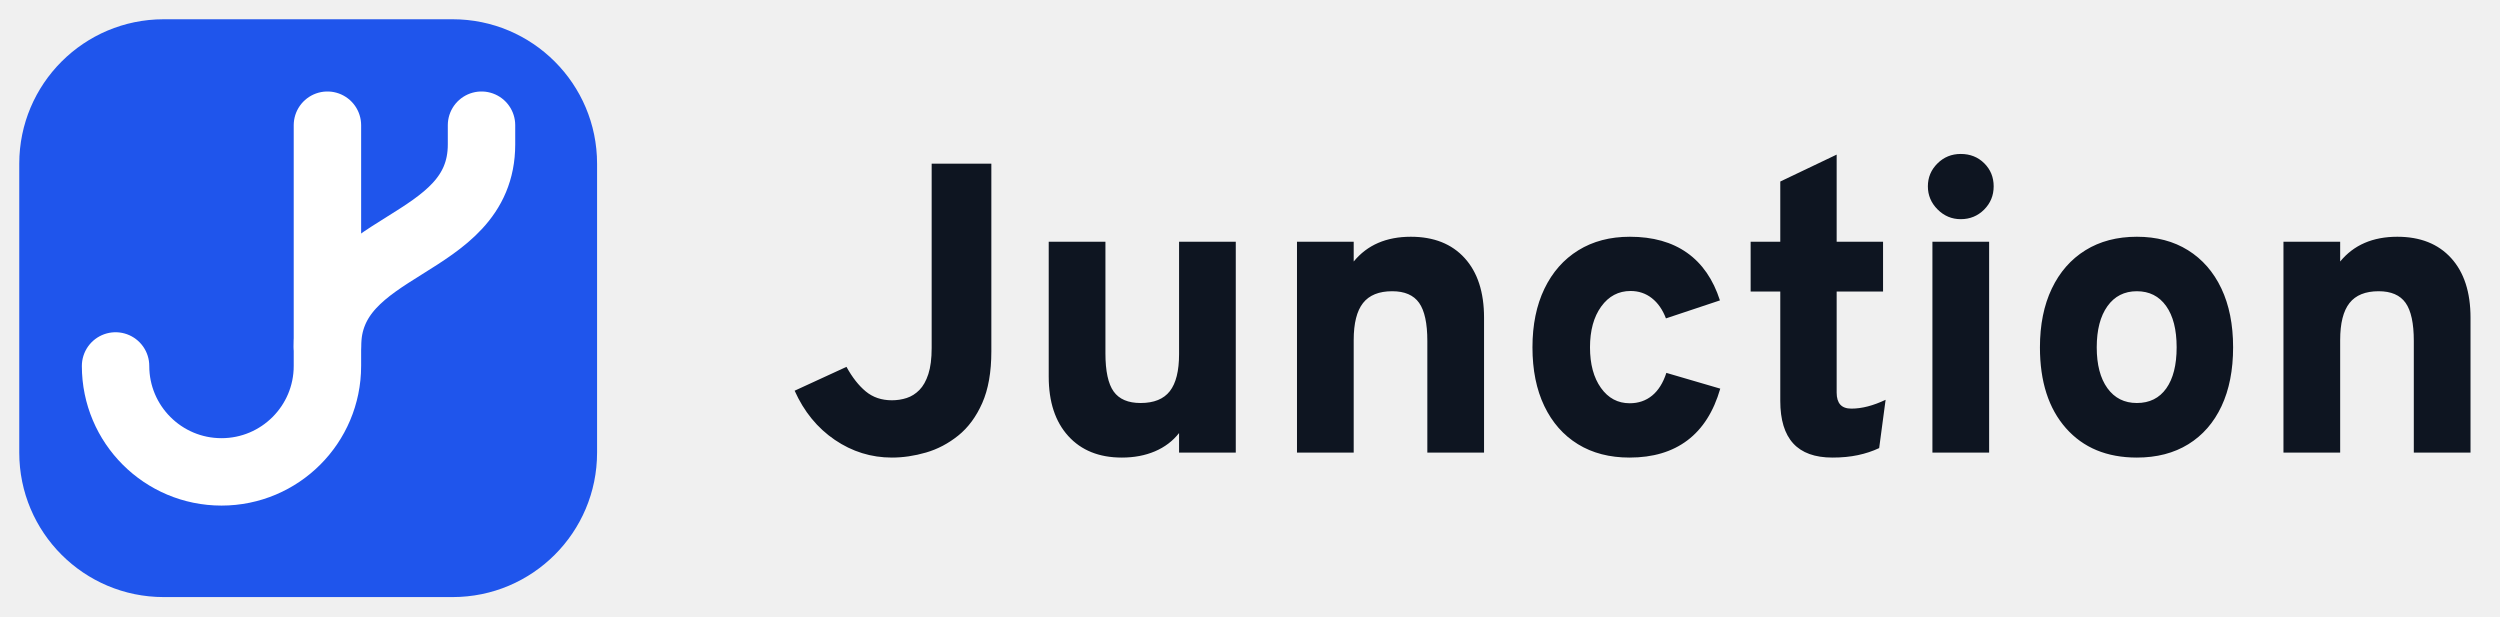
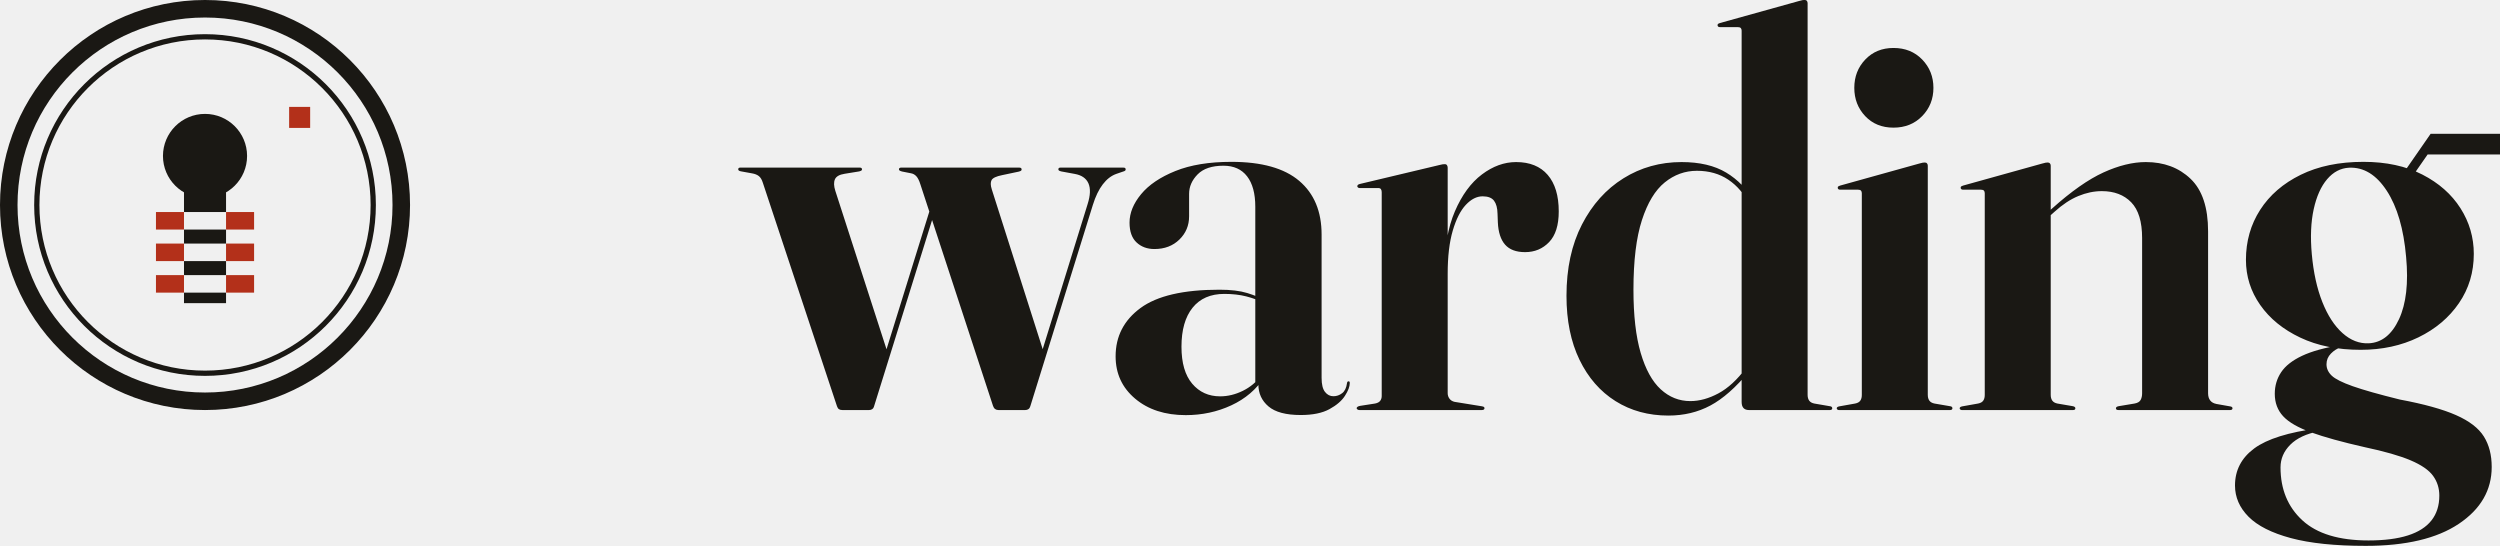
- <svg xmlns="http://www.w3.org/2000/svg" viewBox="0 0 259.6 64" role="img" aria-label="Junction">
-   <rect x="2" y="2" width="60" height="60" rx="15" fill="#1f55ec" />
-   <path d="M34 13v25a11 11 0 0 1-22 0" fill="none" stroke="#ffffff" stroke-width="7.0" stroke-linecap="round" />
-   <path d="M34 36c0-11 16-10 16-21v-2" fill="none" stroke="#ffffff" stroke-width="7.0" stroke-linecap="round" />
-   <path transform="translate(82 47) scale(0.02143)" fill="#0e1521" d="M495.2 24Q345 24 218.6 -61.9Q92.2 -147.8 24 -300L275.2 -415.6Q317 -339.4 368.7 -296.5Q420.4 -253.6 495.6 -253.6Q532.8 -253.6 567 -264.7Q601.2 -275.8 628.5 -303.4Q655.8 -331 671.9 -380.5Q688 -430 688 -506.8V-1400H977.2V-490.4Q977.2 -339.8 933.1 -240.2Q889 -140.6 816.9 -82.7Q744.8 -24.8 660.6 -0.4Q576.4 24 495.2 24Z M1609.6 24Q1444.6 24 1349.9 -80.4Q1255.2 -184.8 1255.2 -368V-1022H1530V-481.2Q1530 -352 1569.8 -296.2Q1609.6 -240.4 1700.4 -240.4Q1797.4 -240.4 1842.1 -297.8Q1886.8 -355.2 1886.8 -477.2V-1022H2161.6V0H1886.8V-94.8Q1841 -36.6 1769.9 -6.3Q1698.8 24 1609.6 24Z M2458.2 0V-1022H2733V-926Q2782.4 -986.2 2851.6 -1016.1Q2920.8 -1046 3009.8 -1046Q3176.6 -1046 3270.6 -942.7Q3364.6 -839.4 3364.6 -653.6V0H3089.8V-541.2Q3089.8 -669.4 3049.9 -725.7Q3010 -782 2919.4 -782Q2823.2 -782 2778.1 -724.7Q2733 -667.4 2733 -545.2V0Z M4069.6 24Q3924.8 24 3819.4 -40.9Q3714 -105.8 3656.6 -225.7Q3599.2 -345.6 3599.2 -510Q3599.2 -673.8 3657.2 -794.2Q3715.2 -914.6 3821.3 -980.3Q3927.4 -1046 4071.2 -1046Q4238.4 -1046 4348.4 -968.2Q4458.4 -890.4 4507.6 -737.6L4246 -650.4Q4221.8 -714 4177.5 -748.6Q4133.2 -783.2 4074.8 -783.2Q3986.8 -783.2 3932.4 -708Q3878 -632.8 3878 -510Q3878 -388 3931 -313.6Q3984 -239.2 4070.4 -239.2Q4133.8 -239.2 4179.1 -276.4Q4224.4 -313.6 4248 -386.4L4509.2 -310Q4461 -143.2 4350.2 -59.6Q4239.4 24 4069.6 24Z M5052.8 24Q4925.4 24 4862.7 -44.6Q4800 -113.2 4800 -250.4V-780.4H4656.4V-1022H4800V-1313.6L5073.2 -1444V-1022H5298V-780.4H5073.2V-290.8Q5073.2 -252.2 5090.7 -232.7Q5108.2 -213.2 5144.8 -213.2Q5220.4 -213.2 5310.4 -256L5279.2 -22Q5231.8 0.4 5176.1 12.2Q5120.4 24 5052.8 24Z M5537.2 0V-1022H5812V0ZM5674.4 -1131.2Q5609.4 -1131.2 5562.3 -1178.3Q5515.2 -1225.4 5515.2 -1290.4Q5515.2 -1355 5561.5 -1401.1Q5607.8 -1447.2 5674.4 -1447.2Q5743 -1447.2 5788.5 -1401.9Q5834 -1356.6 5834 -1290.4Q5834 -1223.8 5787.7 -1177.5Q5741.4 -1131.2 5674.4 -1131.2Z M6527.8 24Q6309.8 24 6184 -118.7Q6058.2 -261.4 6058.2 -510Q6058.2 -674.2 6115.6 -794.6Q6173 -915 6278.5 -980.5Q6384 -1046 6527.8 -1046Q6671 -1046 6775.7 -980.7Q6880.4 -915.4 6937.3 -795.4Q6994.2 -675.4 6994.2 -510.4Q6994.2 -344.6 6938 -224.9Q6881.8 -105.2 6777.1 -40.6Q6672.4 24 6527.8 24ZM6527.8 -240.4Q6620 -240.4 6670.3 -311.1Q6720.6 -381.8 6720.6 -510.4Q6720.6 -639.2 6669.5 -710.6Q6618.4 -782 6527.8 -782Q6437 -782 6385.2 -709.5Q6333.4 -637 6333.4 -510Q6333.4 -383.8 6385.2 -312.1Q6437 -240.4 6527.8 -240.4Z M7238.2 0V-1022H7513V-926Q7562.4 -986.2 7631.6 -1016.1Q7700.8 -1046 7789.8 -1046Q7956.6 -1046 8050.6 -942.7Q8144.6 -839.4 8144.6 -653.6V0H7869.8V-541.2Q7869.8 -669.4 7829.9 -725.7Q7790 -782 7699.4 -782Q7603.2 -782 7558.1 -724.7Q7513 -667.4 7513 -545.2V0Z" />
+ <svg xmlns="http://www.w3.org/2000/svg" viewBox="0 0 390.2 85.2" role="img" aria-label="Warding">
+   <g transform="translate(-3.009 -3.009) scale(1.09402)">
+     <circle cx="32" cy="32" r="28" fill="none" stroke="#1A1814" stroke-width="2.5" />
+     <circle cx="32" cy="32" r="24" fill="none" stroke="#1A1814" stroke-width="0.75" />
+     <circle cx="32" cy="25" r="6" fill="#1A1814" />
+     <path d="M29 28h6v5h-6zM29 35.5h6v2h-6zM29 40h6v2h-6zM29 44.5h6v1.5h-6z" fill="#1A1814" />
+     <rect x="25" y="33" width="4" height="2.5" fill="#B3301A" />
+     <rect x="35" y="33" width="4" height="2.5" fill="#B3301A" />
+     <rect x="25" y="37.5" width="4" height="2.5" fill="#B3301A" />
+     <rect x="35" y="37.5" width="4" height="2.5" fill="#B3301A" />
+     <rect x="25" y="42" width="4" height="2.5" fill="#B3301A" />
+     <rect x="35" y="42" width="4" height="2.5" fill="#B3301A" />
+     <rect x="44" y="18" width="3" height="3" fill="#B3301A" />
+   </g>
+   <path transform="translate(115.74 64.00) scale(0.04312)" fill="#1A1814" d="M461.6 0H365Q357.2 0 352.6 -3.1Q348 -6.2 345.4 -14L77.2 -822.4Q72 -839.4 62.7 -846.8Q53.4 -854.2 37.6 -856.8L-3.2 -864.2Q-8.2 -865.4 -10.1 -867.2Q-12 -869 -12 -871.2Q-12 -875 -9.8 -876.3Q-7.6 -877.6 -4.4 -877.6H427.6Q431.8 -877.6 433.9 -876.1Q436 -874.6 436 -870.8Q436 -868.6 433.9 -867Q431.8 -865.4 426 -863.8L373.2 -855.2Q344.8 -850.8 338 -835.1Q331.2 -819.4 339.4 -793.6L529.8 -204.4L480 -76L699.2 -781.2L716.2 -772.8L479.2 -12Q477.6 -6.2 472.8 -3.1Q468 0 461.6 0ZM1026.8 0H929.8Q922.8 0 917.8 -3.7Q912.8 -7.4 910.2 -15.2L647.4 -816.8Q641 -837.4 632.6 -846.4Q624.2 -855.4 612.4 -857.2L581 -863.4Q574.8 -865 572.3 -866.8Q569.8 -868.6 569.8 -871.2Q569.8 -877.6 578.2 -877.6H1005Q1013.8 -877.6 1013.8 -870.8Q1013.8 -868.2 1011.7 -866.4Q1009.6 -864.6 1003.4 -863L942.8 -850.2Q911.2 -843.8 905 -832.2Q898.8 -820.6 905.8 -798.8L1096.8 -199.2L1042.6 -67.2L1252.6 -745.2Q1267.8 -793 1255.6 -820.6Q1243.4 -848.2 1205.6 -854.8L1156.8 -863.8Q1151 -865.4 1148.9 -867Q1146.8 -868.6 1146.8 -871.2Q1146.8 -875 1149 -876.3Q1151.2 -877.6 1154.8 -877.6H1381.2Q1386.2 -877.6 1388.3 -876.1Q1390.4 -874.6 1390.4 -870.8Q1390.4 -868.2 1388.3 -866.4Q1386.2 -864.6 1380.4 -863L1356.6 -854.8Q1329.2 -845.2 1307.6 -817Q1286 -788.8 1271.6 -742.4L1045.2 -13.6Q1043.2 -6.6 1038.4 -3.3Q1033.6 0 1026.8 0Z M1870.8 -92.6V-101.8L1859.6 -91.6V-736Q1859.6 -807.6 1829.9 -846Q1800.2 -884.4 1744.4 -884.4Q1681.6 -884.4 1650.8 -853Q1620 -821.6 1620 -782.4V-701.2Q1620 -651.4 1584.8 -617.1Q1549.6 -582.8 1494.4 -582.8Q1455.4 -582.8 1429.9 -606.6Q1404.4 -630.4 1404.4 -678.4Q1404.4 -730.6 1446.2 -781.3Q1488 -832 1570.3 -865.2Q1652.6 -898.4 1773 -898.4Q1937.4 -898.4 2018.5 -829.6Q2099.6 -760.8 2099.6 -635.2V-116.4Q2099.6 -81.2 2111.9 -65.6Q2124.2 -50 2142.4 -50Q2159.8 -50 2174.1 -61.1Q2188.4 -72.2 2191.6 -97.6Q2192.2 -101.4 2193.7 -102.7Q2195.2 -104 2196.8 -104Q2199.4 -104 2200.5 -102.7Q2201.6 -101.4 2201.6 -97.6Q2201.6 -79 2184.3 -51.8Q2167 -24.6 2128.1 -3.3Q2089.2 18 2024 18Q1944 18 1907.4 -13.1Q1870.8 -44.2 1870.8 -92.6ZM1354 -194.4Q1354 -303 1444.1 -369.3Q1534.2 -435.6 1729.6 -435.6Q1791.4 -435.6 1830.7 -423.5Q1870 -411.4 1903.6 -393.2L1896 -386Q1862 -402.4 1826.8 -411.4Q1791.6 -420.4 1747.6 -420.4Q1672.8 -420.4 1632.6 -370.4Q1592.4 -320.4 1592.4 -229.2Q1592.4 -141.2 1631.2 -95.4Q1670 -49.6 1732.4 -49.6Q1773.8 -49.6 1814.4 -69.5Q1855 -89.4 1881.8 -126L1892.6 -119.6Q1849.4 -52.6 1772.9 -17.1Q1696.4 18.4 1608 18.4Q1495.4 18.4 1424.7 -41.2Q1354 -100.8 1354 -194.4Z M2544 -499.2Q2544 -630.8 2582.1 -719.3Q2620.2 -807.8 2679.8 -852.7Q2739.4 -897.6 2803.6 -897.6Q2878 -897.6 2918 -851.2Q2958 -804.8 2958 -718.8Q2958 -644.4 2923.2 -608Q2888.4 -571.6 2836.2 -571.6Q2787.6 -571.6 2763.8 -598.7Q2740 -625.8 2737.6 -679.2L2736.4 -710.8Q2735.8 -741.6 2723.8 -757.6Q2711.8 -773.6 2682.4 -773.6Q2650.6 -773.6 2621.7 -742.8Q2592.8 -712 2574.4 -649.6Q2556 -587.2 2556 -493.2ZM2556 -877.2V-545.2V-61.2Q2556 -49.8 2562.6 -41Q2569.2 -32.2 2581.2 -29.6L2680 -13.6Q2685.6 -12.6 2687.4 -11Q2689.2 -9.4 2689.2 -6.4Q2689.2 -3.6 2686.8 -1.8Q2684.4 0 2679.6 0H2236.4Q2232 0 2229.2 -2.3Q2226.4 -4.6 2226.4 -6.8Q2226.4 -9.4 2229.8 -11.8Q2233.2 -14.2 2239.2 -15.2L2293.2 -23.6Q2306.4 -26.2 2311.8 -33.5Q2317.2 -40.8 2317.2 -50.8V-788.4Q2317.2 -795 2314.5 -799.3Q2311.8 -803.6 2304.4 -803.6H2236.4Q2233.6 -803.6 2231.2 -805.7Q2228.8 -807.8 2228.8 -810Q2228.8 -813 2231.2 -815.2Q2233.6 -817.4 2238.4 -818.4L2525.6 -886.8Q2533 -888.8 2537.1 -889.4Q2541.2 -890 2545.2 -890Q2551.2 -890 2553.6 -886Q2556 -882 2556 -877.2Z M3620 -115V-119.8V-1373.2Q3620 -1379.2 3617 -1382.6Q3614 -1386 3606.6 -1386H3541.6Q3537 -1386 3534.9 -1388.1Q3532.8 -1390.2 3532.8 -1393Q3532.8 -1396.6 3535.2 -1398.2Q3537.6 -1399.8 3541.2 -1400.8L3827.8 -1480.6Q3837 -1483.2 3840.5 -1483.8Q3844 -1484.4 3848 -1484.4Q3853.4 -1484.4 3856.1 -1481Q3858.8 -1477.6 3858.8 -1472.8V-55.2Q3858.8 -42 3864.5 -34.1Q3870.2 -26.2 3882.8 -23.6L3937.6 -14.2Q3943.8 -13.6 3945.9 -11.5Q3948 -9.4 3948 -6.4Q3948 -3.6 3945.9 -1.8Q3943.8 0 3939.6 0H3646.4Q3633.6 0 3626.8 -7.2Q3620 -14.4 3620 -29.2ZM2986 -413.4Q2986 -562.8 3041.9 -671.4Q3097.8 -780 3192.2 -838.8Q3286.6 -897.6 3402.4 -897.6Q3500.8 -897.6 3564.2 -859.5Q3627.6 -821.4 3666.4 -753.6L3647.6 -744.8Q3620 -801.2 3572.1 -833.6Q3524.2 -866 3458 -866Q3393.6 -866 3341.6 -823.9Q3289.6 -781.8 3259 -687.3Q3228.4 -592.8 3228.4 -435.4Q3228.4 -296 3254.6 -206.8Q3280.8 -117.6 3327.2 -75Q3373.6 -32.4 3434.4 -32.4Q3483.8 -32.4 3536 -60.4Q3588.2 -88.4 3635.6 -152L3646.8 -139.6Q3575 -52.8 3506.9 -16.4Q3438.8 20 3354.8 20Q3246.8 20 3163.5 -32.3Q3080.2 -84.6 3033.1 -182Q2986 -279.4 2986 -413.4Z M4293.8 -884.4V-55.2Q4293.8 -42 4299.5 -34.1Q4305.2 -26.2 4317.8 -23.6L4372.6 -14.2Q4378.8 -13.6 4380.9 -11.5Q4383 -9.4 4383 -6.4Q4383 -3.6 4380.9 -1.8Q4378.8 0 4374.6 0H3971.8Q3969 0 3966.6 -1.8Q3964.2 -3.6 3964.2 -6.4Q3964.2 -8.6 3966.3 -10.5Q3968.4 -12.4 3973.8 -13.4L4031 -23.6Q4044.2 -26.2 4049.6 -34.1Q4055 -42 4055 -54.4V-784.8Q4055 -790.8 4052 -794.2Q4049 -797.6 4041.6 -797.6H3976.6Q3972 -797.6 3969.9 -799.7Q3967.8 -801.8 3967.8 -804.6Q3967.8 -808.2 3970.2 -809.8Q3972.6 -811.4 3976.2 -812.4L4262.8 -892.2Q4272 -894.8 4275.5 -895.4Q4279 -896 4283 -896Q4288.4 -896 4291.1 -892.6Q4293.8 -889.2 4293.8 -884.4ZM4169.6 -1022.2Q4106.6 -1022.2 4067.2 -1064Q4027.8 -1105.8 4027.8 -1166.2Q4027.8 -1227 4067.6 -1268.8Q4107.4 -1310.6 4169.6 -1310.6Q4233.2 -1310.6 4273.7 -1268.6Q4314.2 -1226.6 4314.2 -1166.2Q4314.2 -1105.8 4273.5 -1064Q4232.8 -1022.2 4169.6 -1022.2Z M4738.8 -884.4V-55.2Q4738.8 -42 4744.5 -34.1Q4750.2 -26.2 4762.8 -23.6L4817.6 -14.2Q4828 -12.4 4828 -6.4Q4828 0 4819.6 0H4416.8Q4414 0 4411.6 -1.8Q4409.2 -3.6 4409.2 -6.4Q4409.2 -8.6 4411.3 -10.5Q4413.4 -12.4 4418.8 -13.4L4476 -23.6Q4489.2 -26.2 4494.6 -34.1Q4500 -42 4500 -54.4V-784.8Q4500 -790.8 4497 -794.2Q4494 -797.6 4486.6 -797.6H4421.6Q4417 -797.6 4414.9 -799.7Q4412.8 -801.8 4412.8 -804.6Q4412.8 -808.2 4415.2 -809.8Q4417.6 -811.4 4421.2 -812.4L4707.8 -892.2Q4717 -894.8 4720.5 -895.4Q4724 -896 4728 -896Q4733.4 -896 4736.1 -892.6Q4738.8 -889.2 4738.8 -884.4ZM4717.6 -686.6 4707.6 -697.2 4743.6 -729.4Q4847.6 -822.6 4929.9 -860.1Q5012.2 -897.6 5083 -897.6Q5181.6 -897.6 5245 -837Q5308.4 -776.4 5308.4 -646.8V-60.8Q5308.4 -44.8 5315.9 -34.9Q5323.4 -25 5338.8 -22L5387.2 -13.4Q5392.6 -12.8 5394.7 -10.9Q5396.8 -9 5396.8 -6.4Q5396.8 -3.6 5394.7 -1.8Q5392.6 0 5388.4 0H4984Q4974.8 0 4974.8 -6.4Q4974.8 -12.4 4986 -14.2L5042.4 -23.6Q5058.8 -26.6 5064.2 -36.5Q5069.6 -46.4 5069.6 -60.8V-622.4Q5069.6 -711.2 5030.3 -751.8Q4991 -792.4 4923.6 -792.4Q4881.6 -792.4 4838.6 -774.6Q4795.6 -756.8 4752.4 -717.6Z M6002.6 -38Q5888.6 -66.2 5831.8 -86.3Q5775 -106.4 5756 -124.4Q5737 -142.4 5737 -165.6Q5737 -188 5753 -204.4Q5769 -220.8 5790.6 -228L5791 -235.6Q5701.4 -221.2 5648.6 -196.3Q5595.8 -171.4 5572.8 -136.8Q5549.8 -102.2 5549.8 -58.8Q5549.8 -10.4 5580 22.3Q5610.2 55 5681.4 80.8Q5752.6 106.6 5875.4 134.4Q5983 157.2 6041.6 182.1Q6100.2 207 6122.8 238.2Q6145.4 269.4 6145.4 309.6Q6145.4 363.4 6116.9 399.6Q6088.4 435.8 6031.5 453.9Q5974.6 472 5889 472Q5728.8 472 5649.7 399.2Q5570.6 326.4 5570.6 207.6Q5570.6 160.8 5606 125.4Q5641.4 90 5709.8 76.8L5708.2 66Q5545.2 87.4 5475.5 138.9Q5405.8 190.4 5405.8 273.2Q5405.8 336.6 5454.7 386Q5503.6 435.4 5608 463.5Q5712.4 491.6 5879 491.6Q6097 491.6 6216 411.8Q6335 332 6335 206Q6335 141 6306.5 95.6Q6278 50.2 6205.7 18.3Q6133.4 -13.6 6002.6 -38ZM6010 -850 6046 -843 6103 -925H6376V-1000H6114ZM6270.2 -565.2Q6270.2 -654.8 6221.9 -730.6Q6173.6 -806.4 6083.9 -852.4Q5994.2 -898.4 5870.6 -898.4Q5739.2 -898.4 5643.8 -851.6Q5548.4 -804.8 5496.9 -724.7Q5445.4 -644.6 5445.4 -543.6Q5445.4 -454.2 5497.1 -380.3Q5548.8 -306.4 5642.1 -262.2Q5735.4 -218 5860.6 -218Q5977 -218 6069.8 -263.2Q6162.6 -308.4 6216.4 -386.9Q6270.2 -465.4 6270.2 -565.2ZM5818.6 -877.2Q5898.4 -880.8 5955.2 -793.7Q6012 -706.6 6025.2 -554Q6038.4 -412.6 5999.5 -328.9Q5960.6 -245.2 5890.2 -241.6Q5839 -239.2 5795 -278.5Q5751 -317.8 5721.9 -391.1Q5692.8 -464.4 5683.8 -564.4Q5675.4 -657.4 5690.7 -727Q5706 -796.6 5739.4 -835.7Q5772.8 -874.8 5818.6 -877.2Z" />
</svg>
